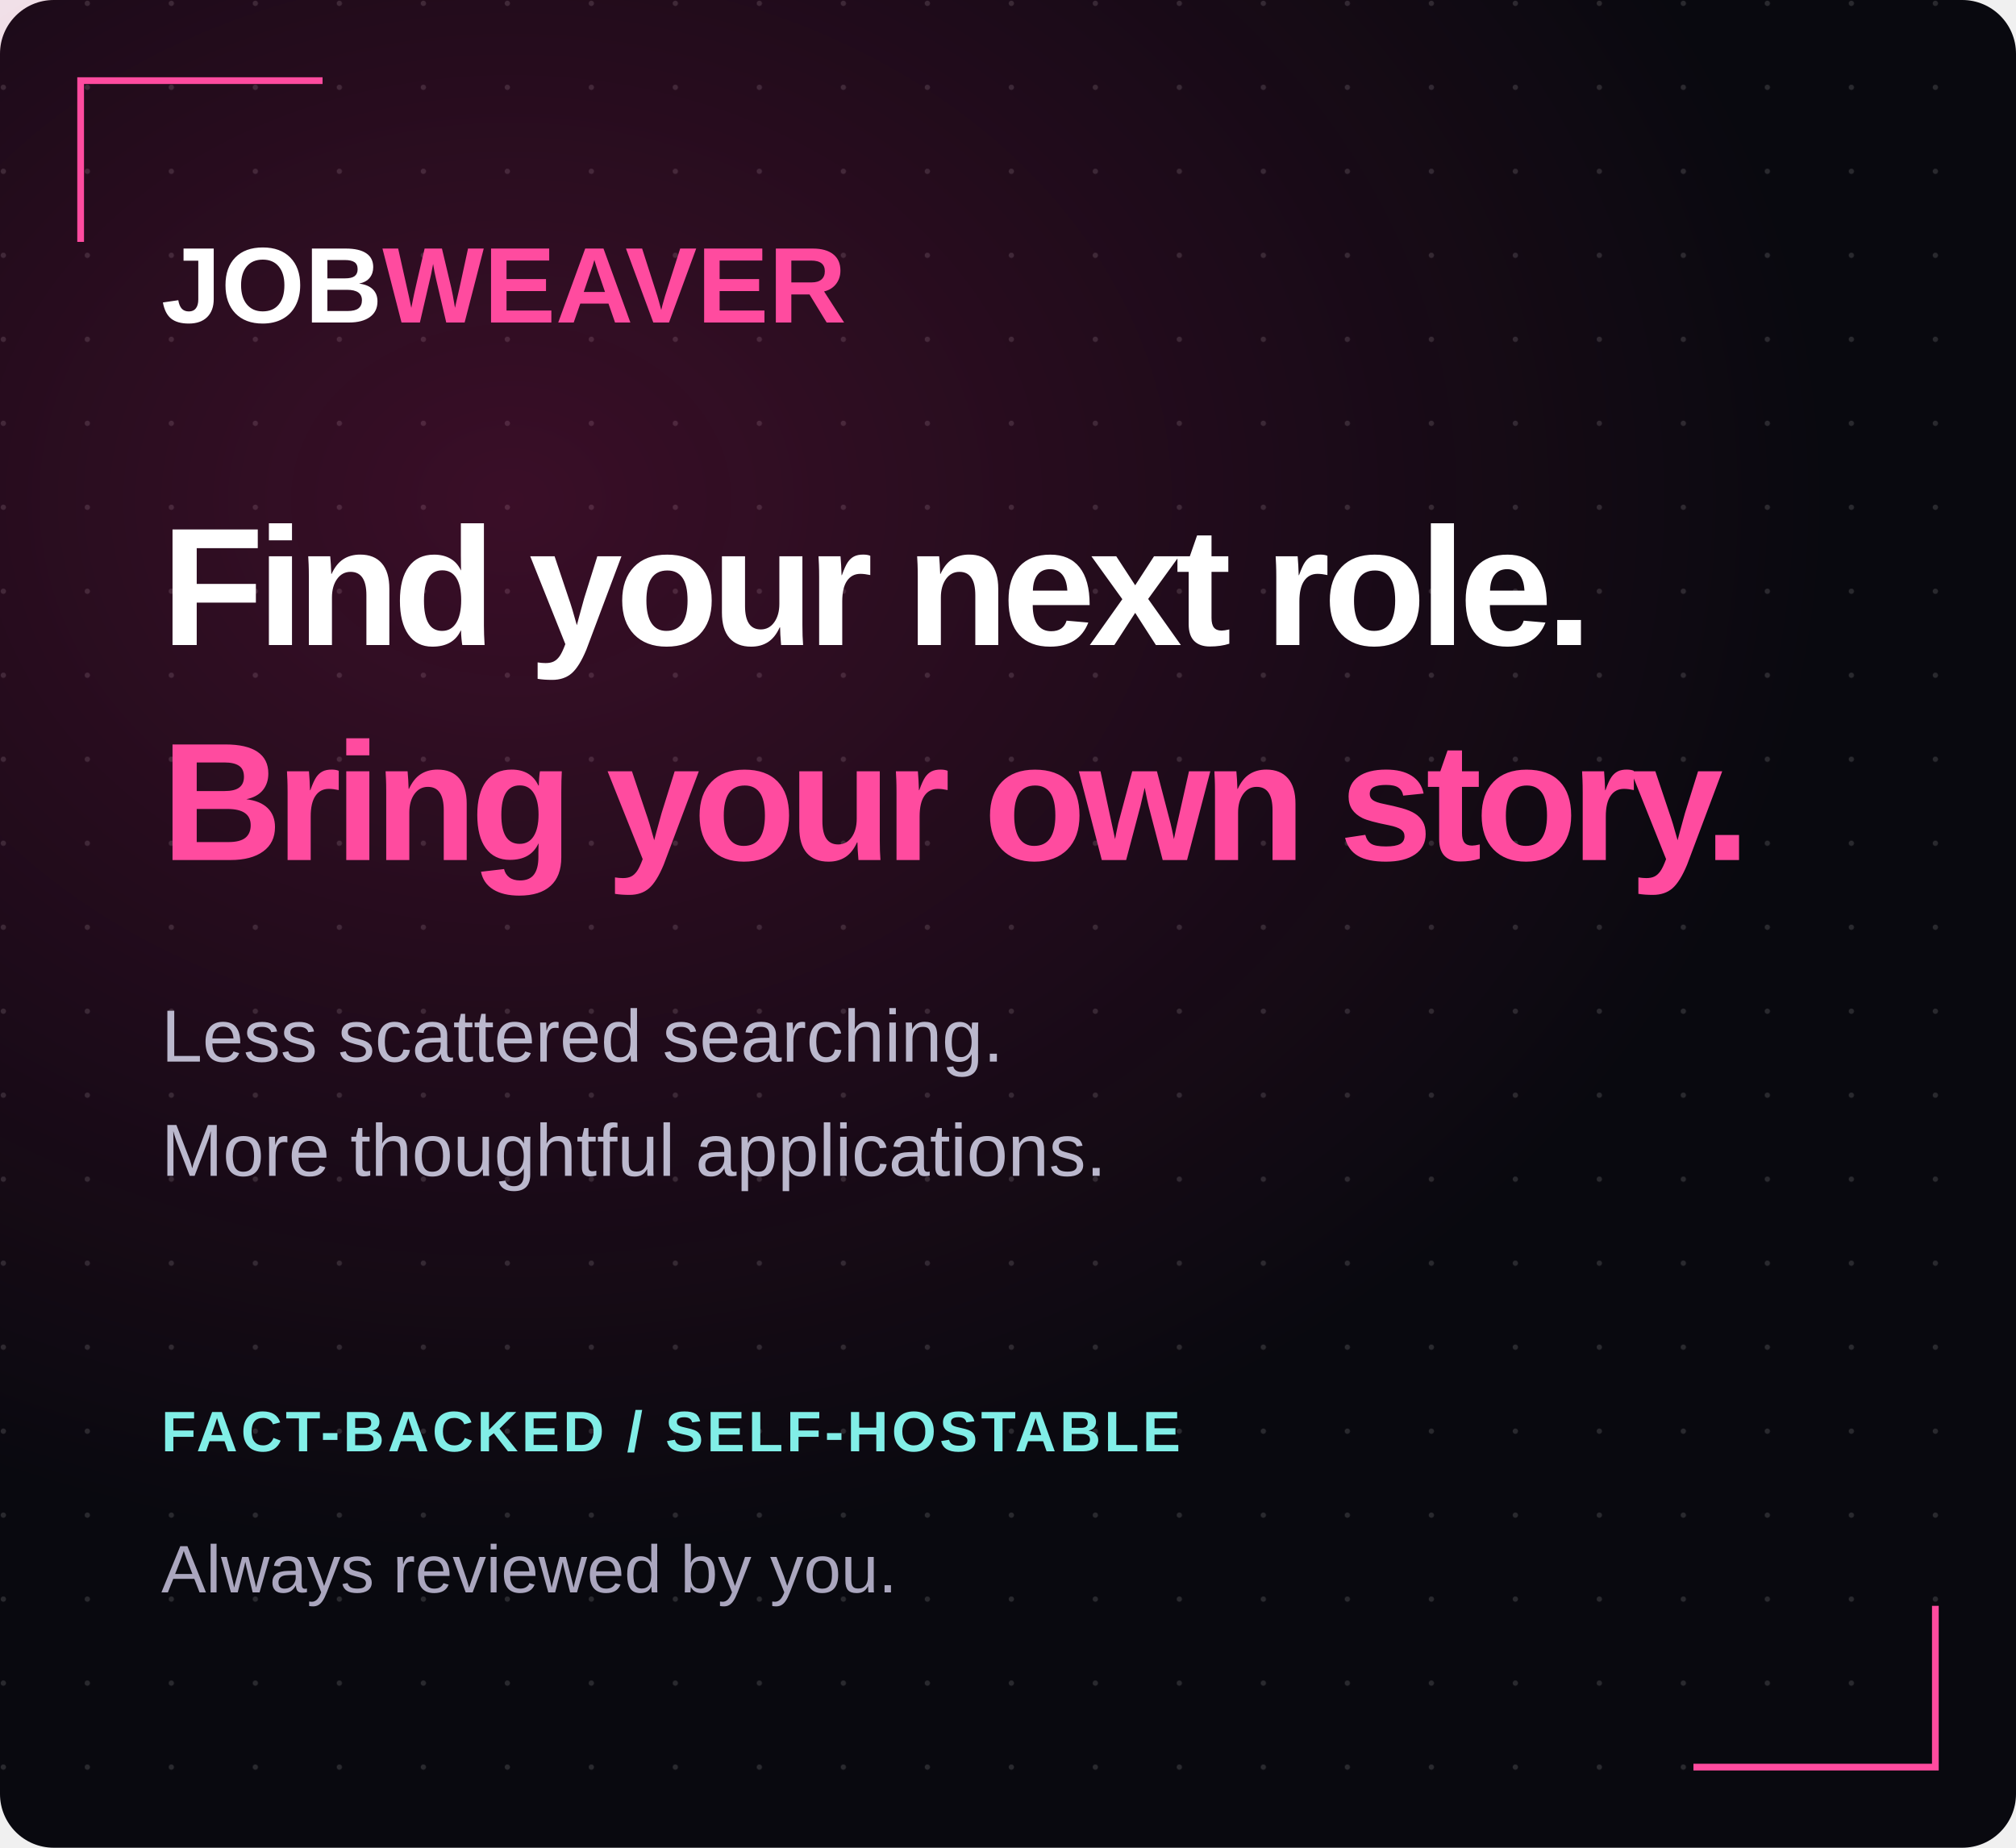
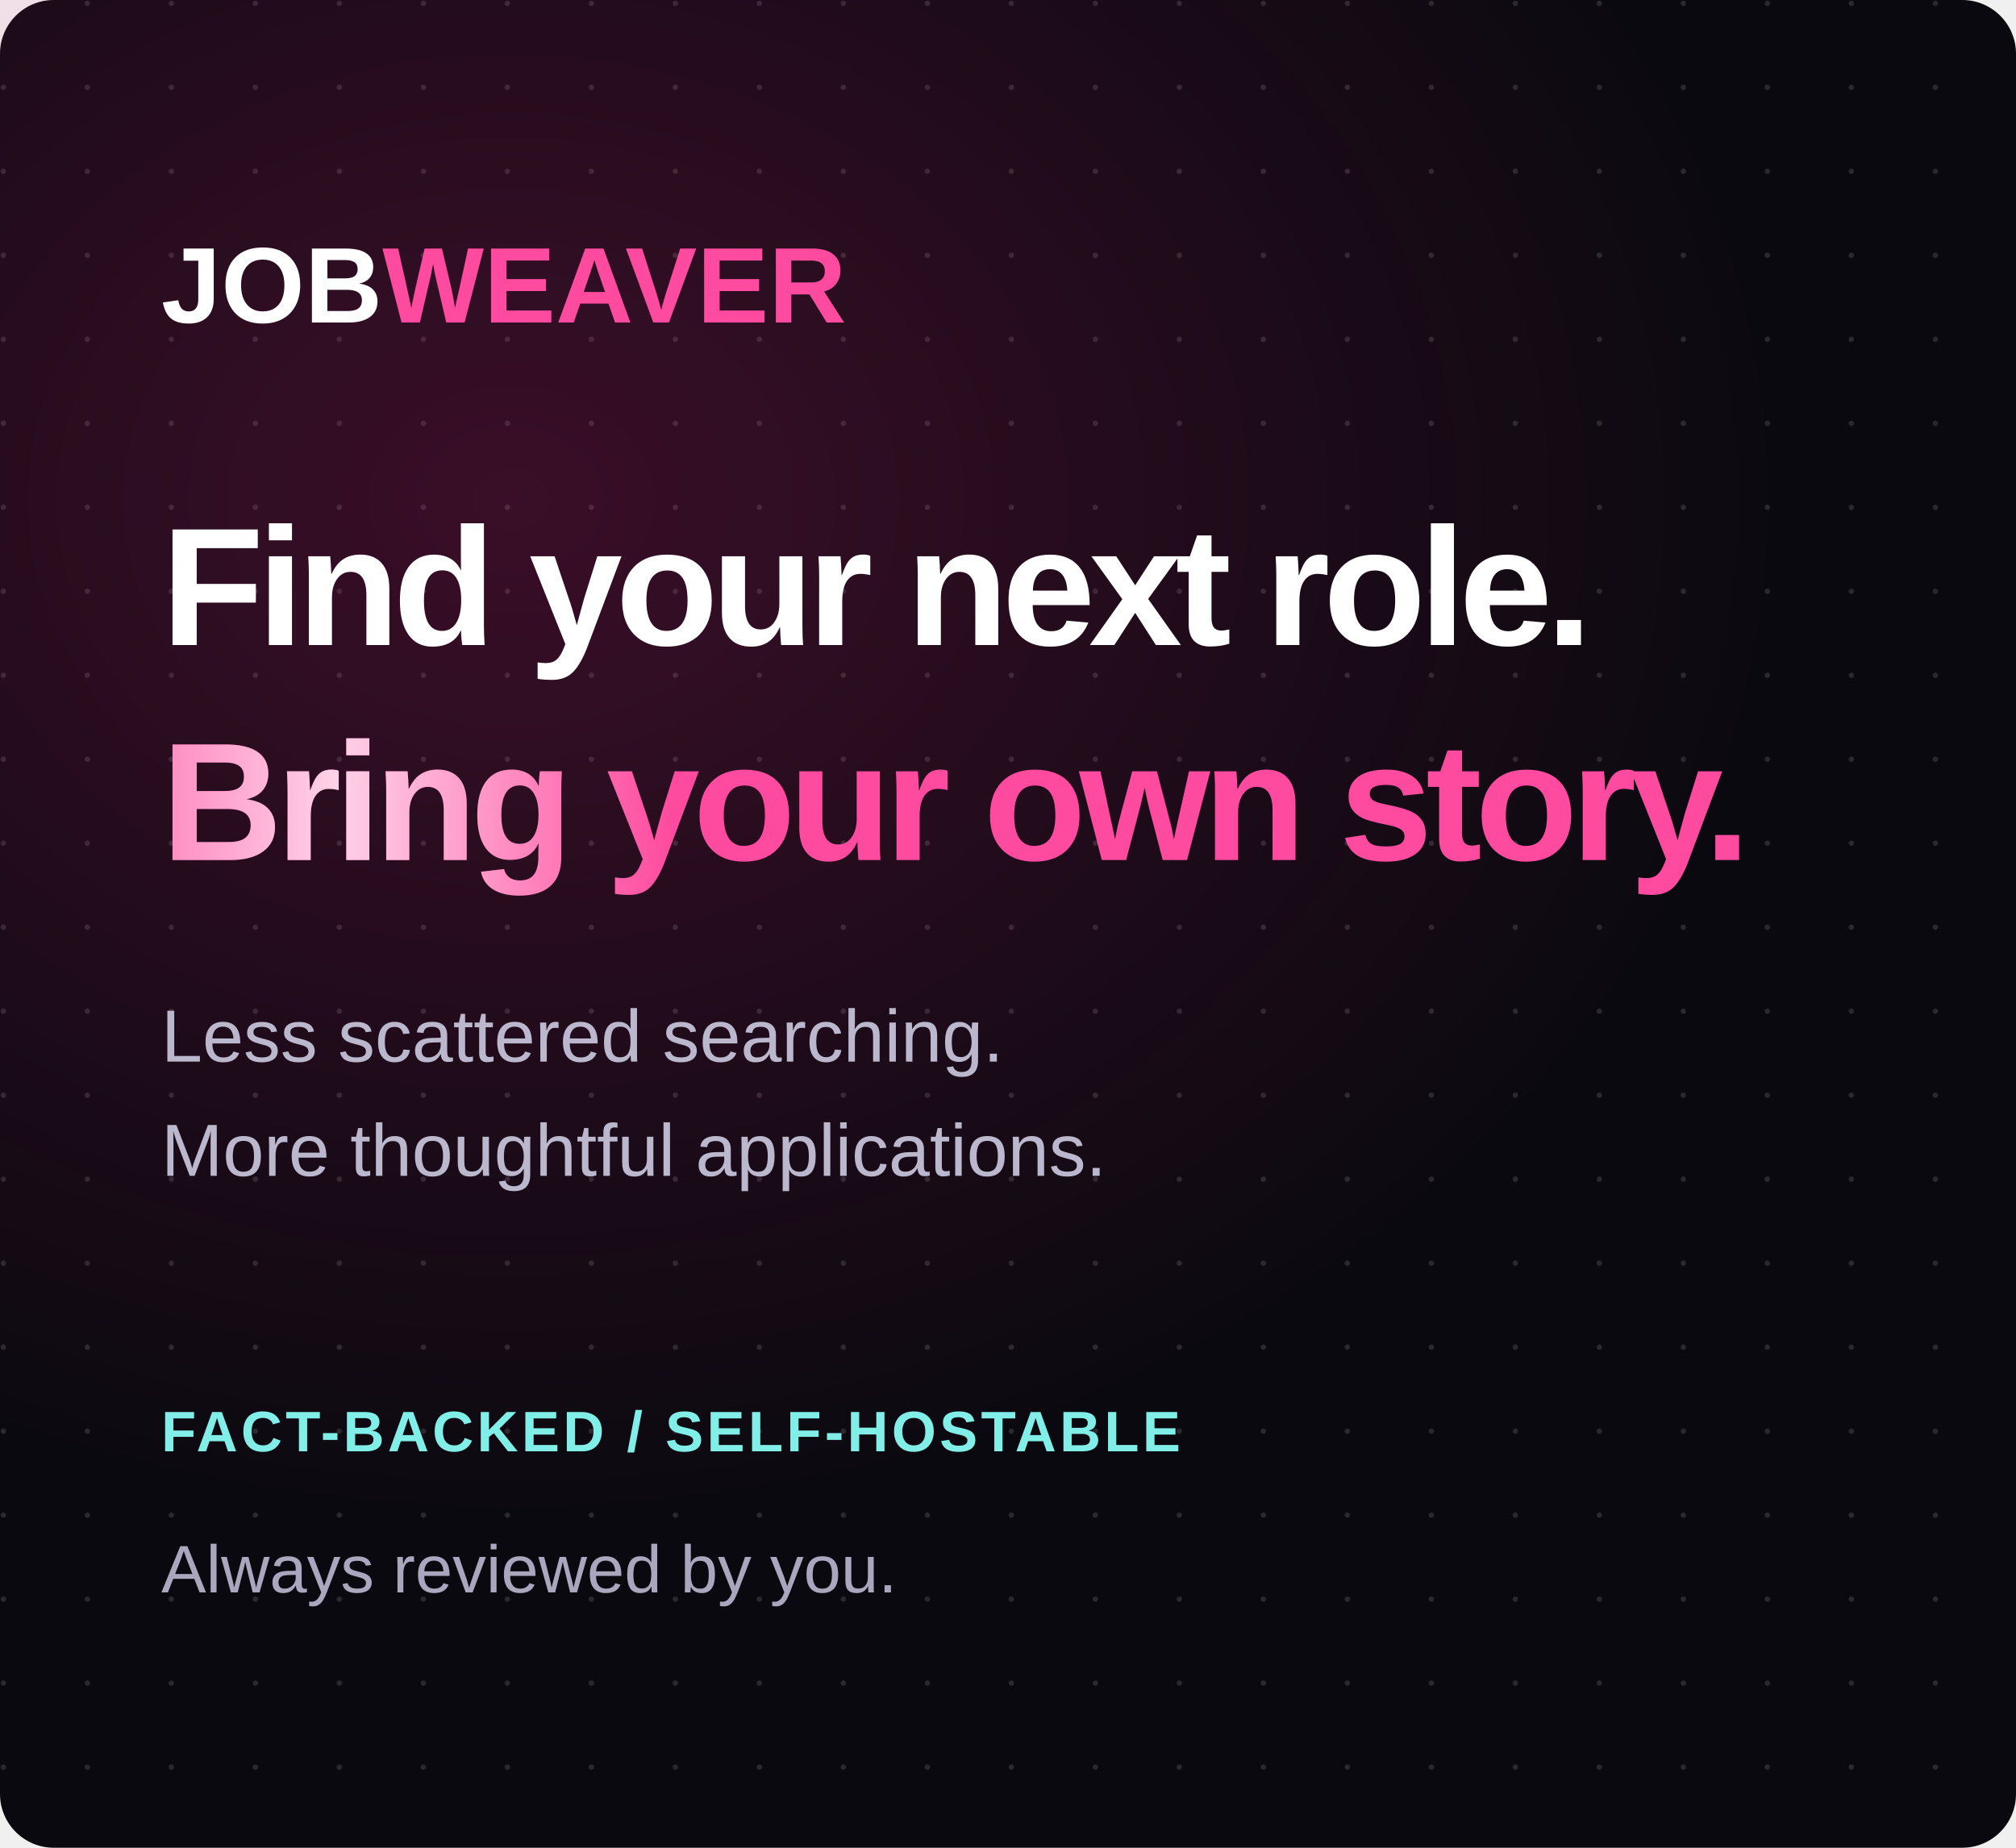
<svg xmlns="http://www.w3.org/2000/svg" width="600" height="550" viewBox="0 0 600 550" role="img" aria-labelledby="title desc">
  <defs>
    <radialGradient id="glow">
      <stop stop-color="#ff238a" stop-opacity=".2" />
      <stop offset="1" stop-color="#ff238a" stop-opacity="0" />
    </radialGradient>
    <pattern id="dots" width="25" height="25" patternUnits="userSpaceOnUse">
      <circle cx="1" cy="1" r=".8" fill="#fff" opacity=".13" />
    </pattern>
+     <linearGradient id="shine" gradientUnits="userSpaceOnUse" x1="0" y1="0" x2="200" y2="0">
+       <stop offset="0" stop-color="#fff" stop-opacity="0" />
+       <stop offset=".5" stop-color="#fff" stop-opacity=".75" />
+       <stop offset="1" stop-color="#fff" stop-opacity="0" />
+       <animateTransform attributeName="gradientTransform" type="translate" values="-250 0;-250 0;700 0" keyTimes="0;.55;1" dur="7s" repeatCount="indefinite" />
+     </linearGradient>
  </defs>
+   <style>
+ .corner{stroke-dasharray:120;stroke-dashoffset:120;animation:draw 1.4s .2s ease-out forwards}@keyframes draw{to{stroke-dashoffset:0}}
+ .tag{animation:glow 3s ease-in-out infinite}@keyframes glow{50%{opacity:.55}}
+ @media(prefers-reduced-motion:reduce){.corner{animation:none;stroke-dashoffset:0}.tag{animation:none}.motion{display:none}}
+ </style>
  <rect width="600" height="550" rx="16" fill="#09090f" />
  <rect width="600" height="550" rx="16" fill="url(#dots)" />
  <ellipse cx="150" cy="150" rx="400" ry="310" fill="url(#glow)" />
-   <path d="M24 72V24h72M504 526h72v-48" fill="none" stroke="#ff4b9f" stroke-width="2" />
+   <path class="corner" d="M24 72V24h72M504 526h72v-48" fill="none" stroke="#ff4b9f" stroke-width="2" />
  <g font-family="Arial,Helvetica,sans-serif">
    <text x="48" y="96" font-size="32" fill="#fff" font-weight="700">JOB<tspan fill="#ff4b9f">WEAVER</tspan>
    </text>
    <text x="48" y="192" font-size="50" fill="#fff" font-weight="700" letter-spacing="-2">Find your next role.</text>
    <text x="48" y="256" font-size="50" fill="#ff4b9f" font-weight="700" letter-spacing="-2">Bring your own story.</text>
+     <text class="motion" x="48" y="256" font-size="50" fill="url(#shine)" font-weight="700" letter-spacing="-2">Bring your own story.</text>
    <text x="48" y="316" fill="#bbb8cd" font-size="22">Less scattered searching.</text>
    <text x="48" y="350" fill="#bbb8cd" font-size="22">More thoughtful applications.</text>
-     <text x="48" y="432" fill="#81eee7" font-size="17" font-weight="700" letter-spacing="1">FACT-BACKED / SELF-HOSTABLE</text>
+     <text class="tag" x="48" y="432" fill="#81eee7" font-size="17" font-weight="700" letter-spacing="1">FACT-BACKED / SELF-HOSTABLE</text>
    <text x="48" y="474" fill="#aaa6be" font-size="20">Always reviewed by you.</text>
  </g>
</svg>
